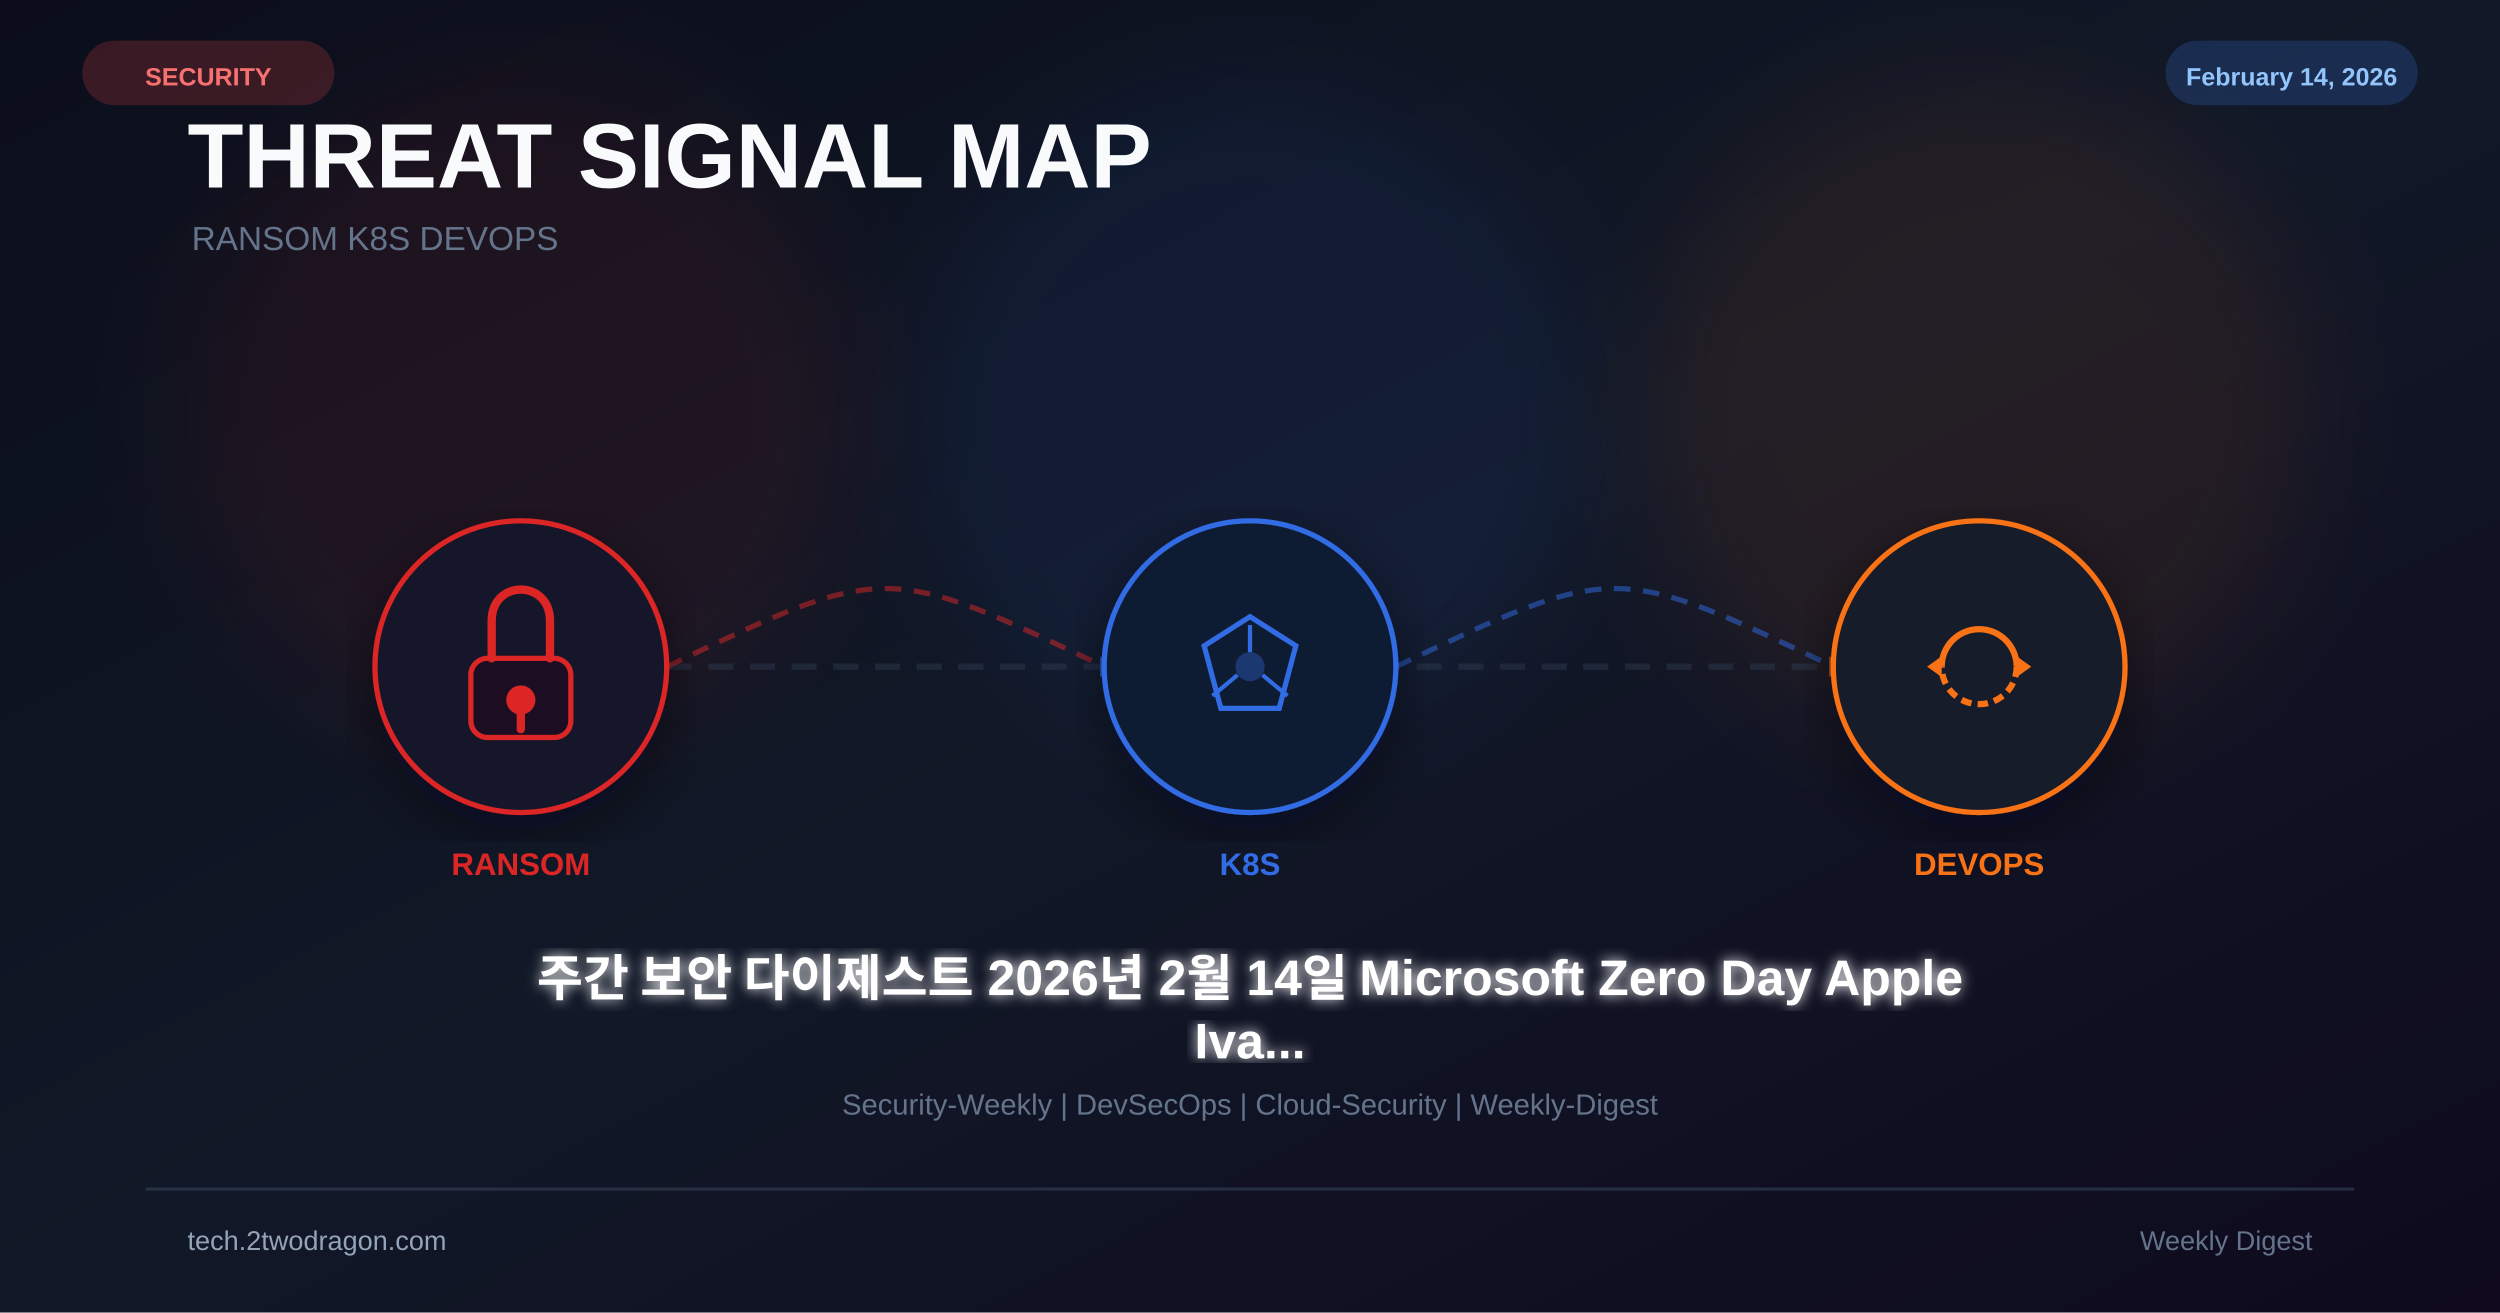
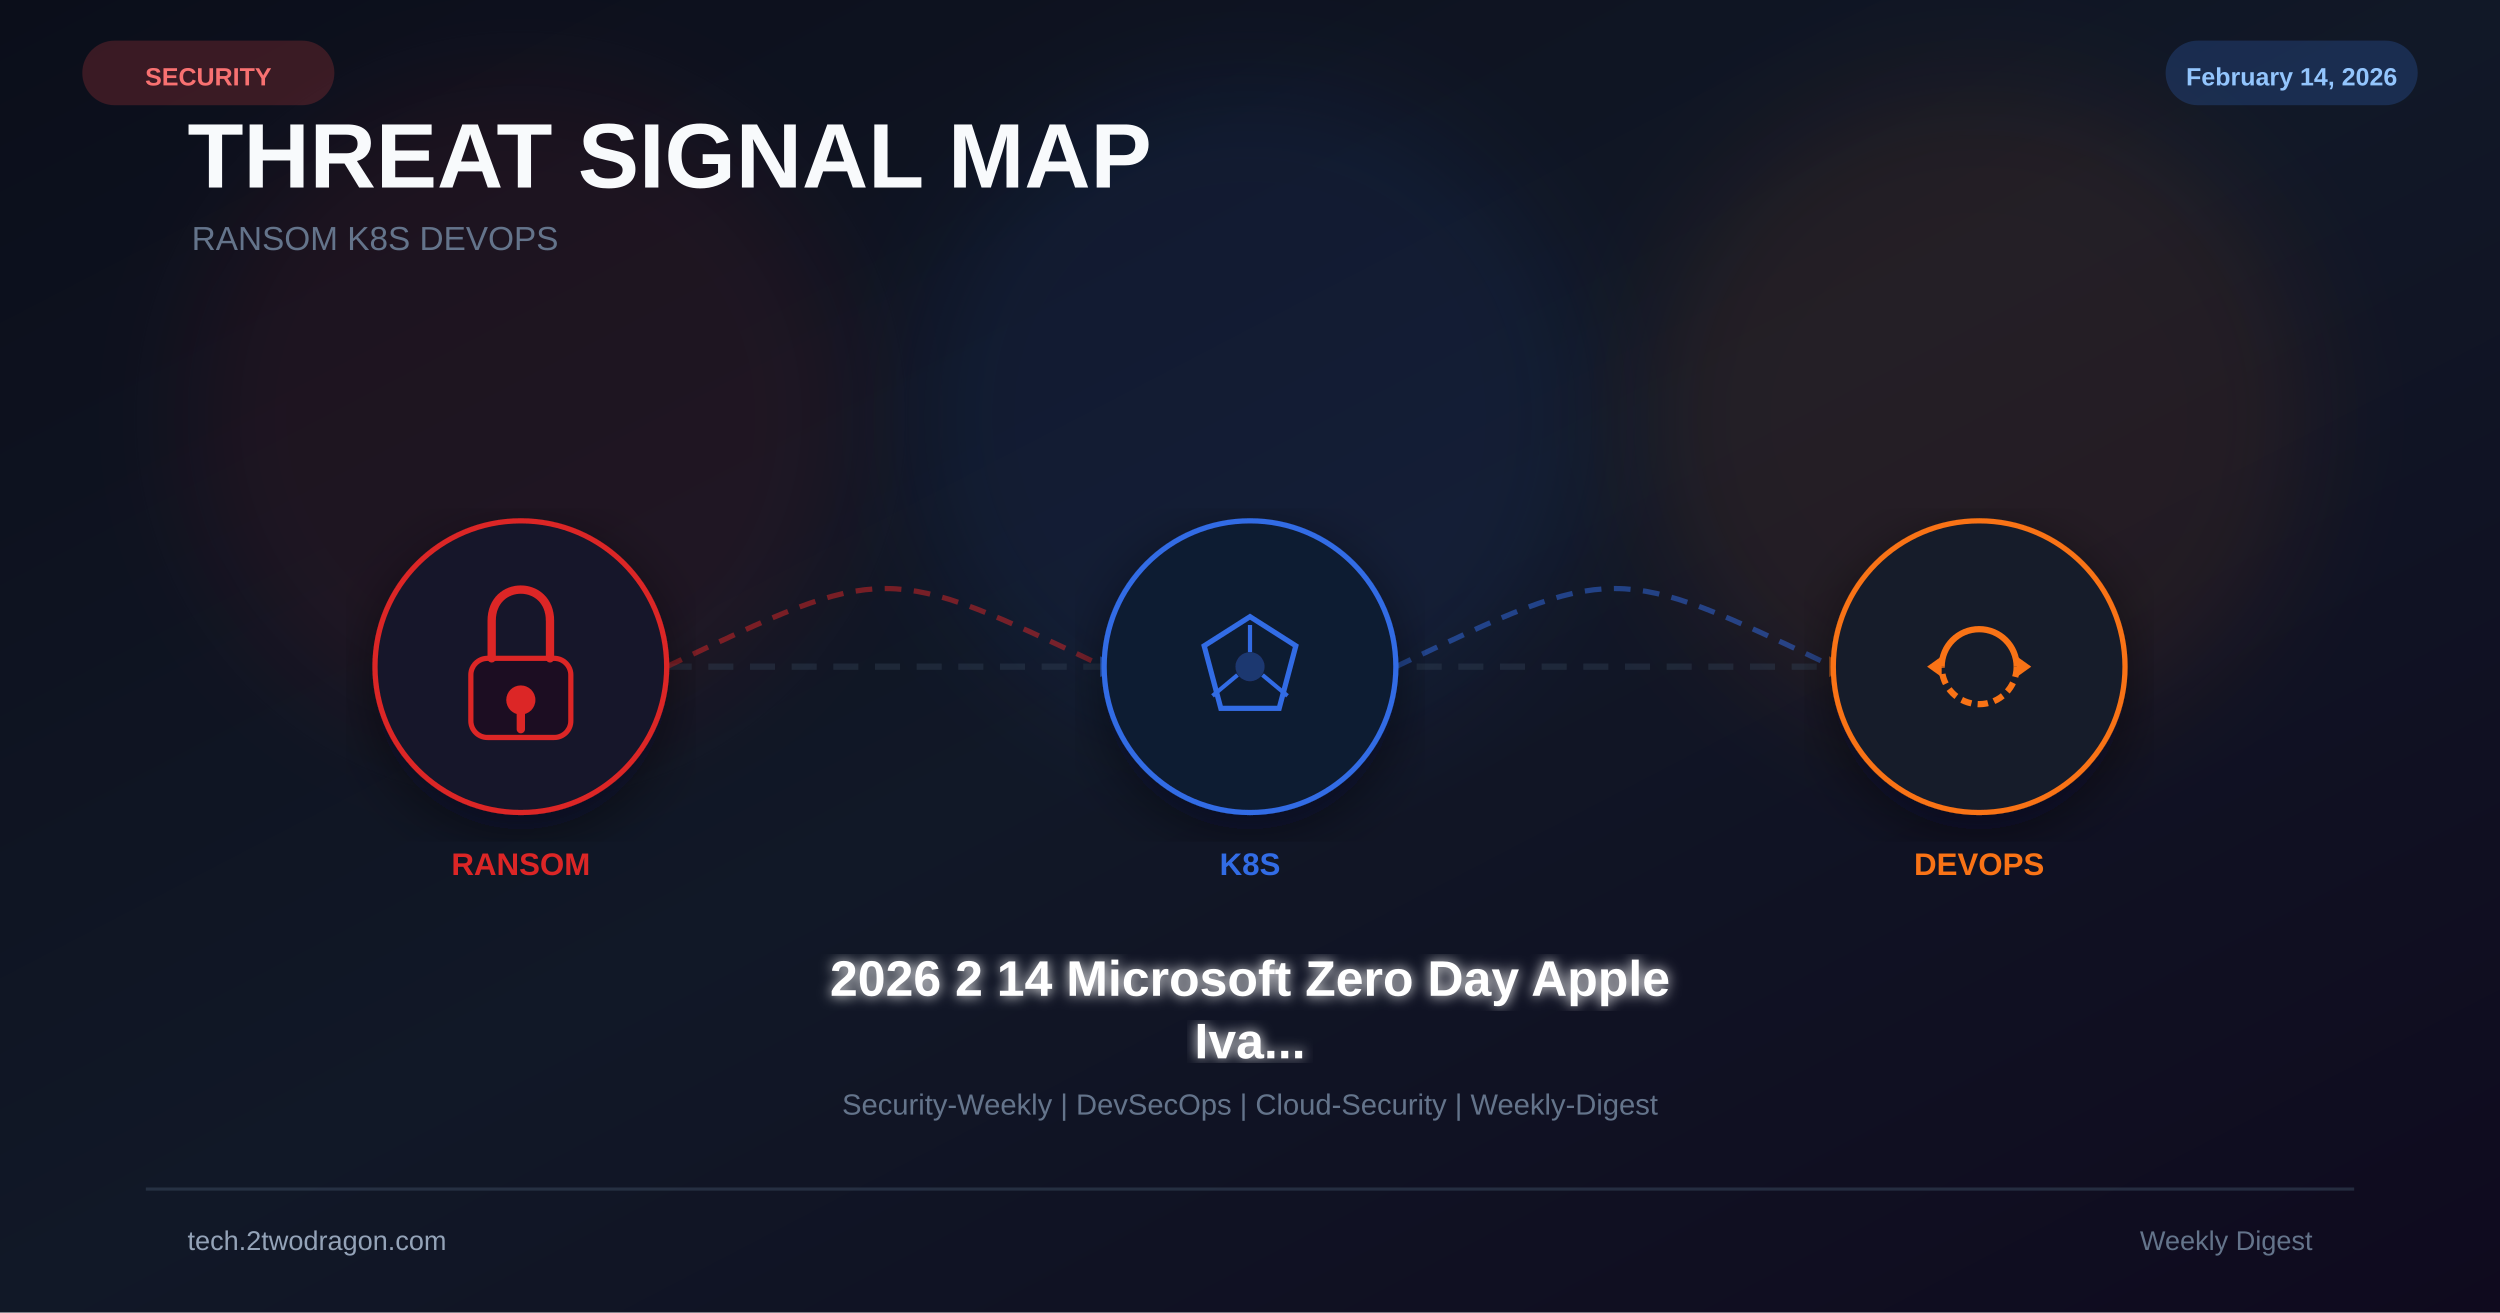
<svg xmlns="http://www.w3.org/2000/svg" viewBox="0 0 1200 630" width="1200" height="630">
  <defs>
    <linearGradient id="bg" x1="0%" y1="0%" x2="100%" y2="100%">
      <stop offset="0%" stop-color="#0b0e1a" />
      <stop offset="50%" stop-color="#111827" />
      <stop offset="100%" stop-color="#0f0a1e" />
    </linearGradient>
    <filter id="glow" x="-50%" y="-50%" width="200%" height="200%">
      <feGaussianBlur stdDeviation="25" />
    </filter>
    <filter id="glow2">
      <feGaussianBlur stdDeviation="3" result="b" />
      <feMerge>
        <feMergeNode in="b" />
        <feMergeNode in="SourceGraphic" />
      </feMerge>
    </filter>
    <filter id="shadow">
      <feDropShadow dx="0" dy="8" stdDeviation="14" flood-color="#020617" flood-opacity="0.5" />
    </filter>
  </defs>
  <rect width="1200" height="630" fill="url(#bg)" />
  <circle cx="250" cy="200" r="160" fill="#dc2626" opacity="0.08" filter="url(#glow)" />
  <circle cx="600" cy="200" r="160" fill="#326ce5" opacity="0.08" filter="url(#glow)" />
  <circle cx="950" cy="200" r="160" fill="#f97316" opacity="0.08" filter="url(#glow)" />
  <text x="90" y="90" font-family="Arial,sans-serif" font-size="44" font-weight="700" fill="#f8fafc">THREAT SIGNAL MAP</text>
  <text x="92" y="120" font-family="Arial,sans-serif" font-size="16" fill="#64748b">RANSOM  K8S  DEVOPS</text>
  <line x1="180" y1="320" x2="1020" y2="320" stroke="#334155" stroke-width="3" stroke-dasharray="12 8" opacity="0.4" />
  <path d="M320 320 C425 270 425 270 530 320" fill="none" stroke="#dc2626" stroke-width="2.5" stroke-dasharray="8 6" opacity="0.5" />
  <polygon points="528,315 538,320 528,325" fill="#326ce5" opacity="0.6" />
  <path d="M670 320 C775 270 775 270 880 320" fill="none" stroke="#326ce5" stroke-width="2.5" stroke-dasharray="8 6" opacity="0.5" />
  <polygon points="878,315 888,320 878,325" fill="#f97316" opacity="0.6" />
  <g transform="translate(250 320)" filter="url(#shadow)">
    <circle r="70" fill="#0f172a" stroke="#dc2626" stroke-width="2.5" />
    <circle r="70" fill="#dc2626" opacity="0.04" />
    <rect x="-24" y="-4" width="48" height="38" rx="8" fill="#1a1020" stroke="#dc2626" stroke-width="2.5" />
    <path d="M-14 -4 v-18 c0-20 28-20 28 0 v18" stroke="#dc2626" stroke-width="4" fill="none" stroke-linecap="round" />
    <circle cx="0" cy="16" r="7" fill="#dc2626" />
    <rect x="-2" y="20" width="4" height="12" rx="2" fill="#dc2626" />
  </g>
  <text x="250" y="420" font-family="Arial,sans-serif" font-size="15" font-weight="700" fill="#dc2626" text-anchor="middle">RANSOM</text>
  <g transform="translate(600 320)" filter="url(#shadow)">
    <circle r="70" fill="#0f172a" stroke="#326ce5" stroke-width="2.5" />
    <circle r="70" fill="#326ce5" opacity="0.04" />
    <polygon points="0,-24 22,-10 14,20 -14,20 -22,-10" fill="none" stroke="#326ce5" stroke-width="2.5" />
    <circle r="7" fill="#326ce5" opacity="0.35" />
    <line x1="0" y1="-7" x2="0" y2="-20" stroke="#326ce5" stroke-width="2" />
    <line x1="6" y1="4" x2="18" y2="14" stroke="#326ce5" stroke-width="2" />
    <line x1="-6" y1="4" x2="-18" y2="14" stroke="#326ce5" stroke-width="2" />
  </g>
  <text x="600" y="420" font-family="Arial,sans-serif" font-size="15" font-weight="700" fill="#326ce5" text-anchor="middle">K8S</text>
  <g transform="translate(950 320)" filter="url(#shadow)">
    <circle r="70" fill="#0f172a" stroke="#f97316" stroke-width="2.5" />
    <circle r="70" fill="#f97316" opacity="0.04" />
    <path d="M-18 0 A18 18 0 0 1 18 0" fill="none" stroke="#f97316" stroke-width="3" />
    <path d="M18 0 A18 18 0 0 1 -18 0" fill="none" stroke="#f97316" stroke-width="3" stroke-dasharray="5 3" />
    <polygon points="18,-5 25,0 18,5" fill="#f97316" />
    <polygon points="-18,5 -25,0 -18,-5" fill="#f97316" />
  </g>
  <text x="950" y="420" font-family="Arial,sans-serif" font-size="15" font-weight="700" fill="#f97316" text-anchor="middle">DEVOPS</text>
-   <text x="600" y="478" font-family="Arial,sans-serif" font-size="24" font-weight="bold" fill="white" text-anchor="middle" filter="url(#glow2)">주간 보안 다이제스트 2026년 2월 14일 Microsoft Zero Day Apple</text>
+   <text x="600" y="478" font-family="Arial,sans-serif" font-size="24" font-weight="bold" fill="white" text-anchor="middle" filter="url(#glow2)">2026 2 14 Microsoft Zero Day Apple</text>
  <text x="600" y="508" font-family="Arial,sans-serif" font-size="24" font-weight="bold" fill="white" text-anchor="middle" filter="url(#glow2)">Iva...</text>
  <text x="600" y="535" font-family="Arial,sans-serif" font-size="14" fill="#64748b" text-anchor="middle">Security-Weekly | DevSecOps | Cloud-Security | Weekly-Digest</text>
  <rect x="40" y="20" width="120" height="30" rx="15" fill="#ef4444" opacity="0.2" stroke="#ef4444" stroke-width="1" />
  <text x="100" y="41" font-family="Arial,sans-serif" font-size="12" font-weight="bold" fill="#f87171" text-anchor="middle">SECURITY</text>
  <rect x="1040" y="20" width="120" height="30" rx="15" fill="#3b82f6" opacity="0.2" stroke="#3b82f6" stroke-width="1" />
  <text x="1100" y="41" font-family="Arial,sans-serif" font-size="12" font-weight="bold" fill="#93c5fd" text-anchor="middle">February 14, 2026</text>
  <rect x="70" y="570" width="1060" height="1.5" fill="#334155" opacity="0.6" />
  <text x="90" y="600" font-family="Arial,sans-serif" font-size="13" fill="#94a3b8">tech.2twodragon.com</text>
  <text x="1110" y="600" font-family="Arial,sans-serif" font-size="13" fill="#64748b" text-anchor="end">Weekly Digest</text>
</svg>
